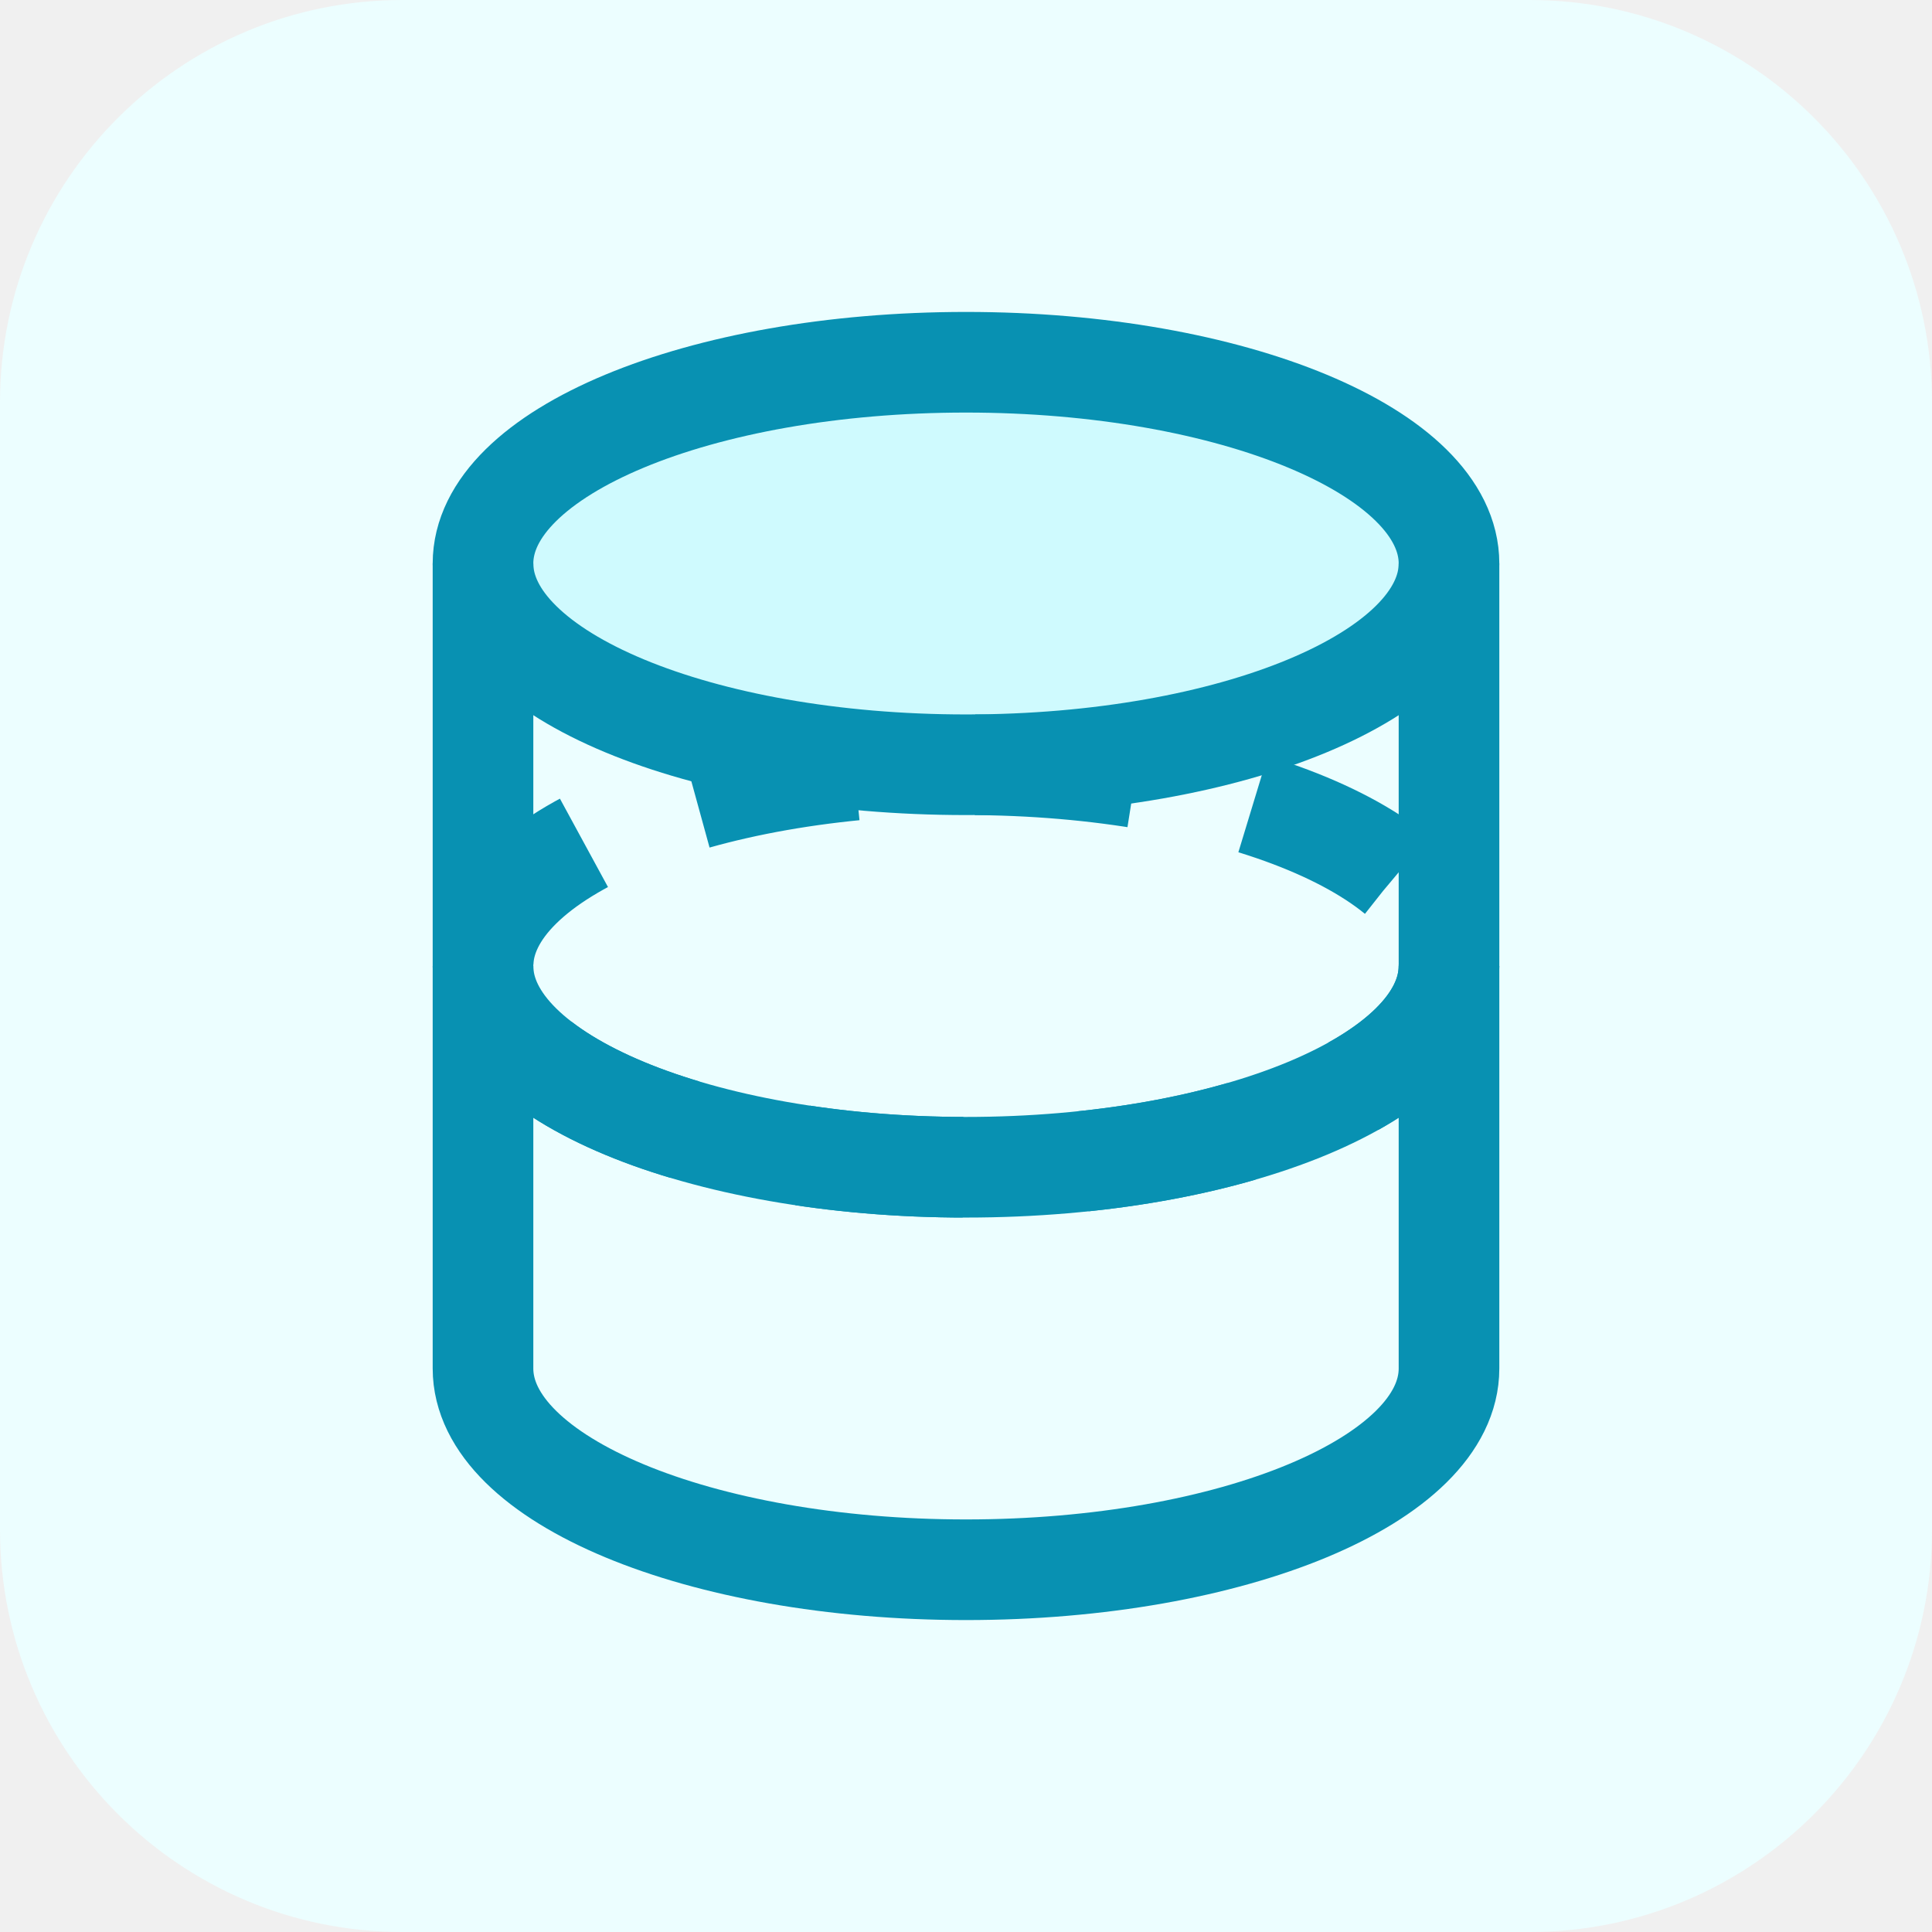
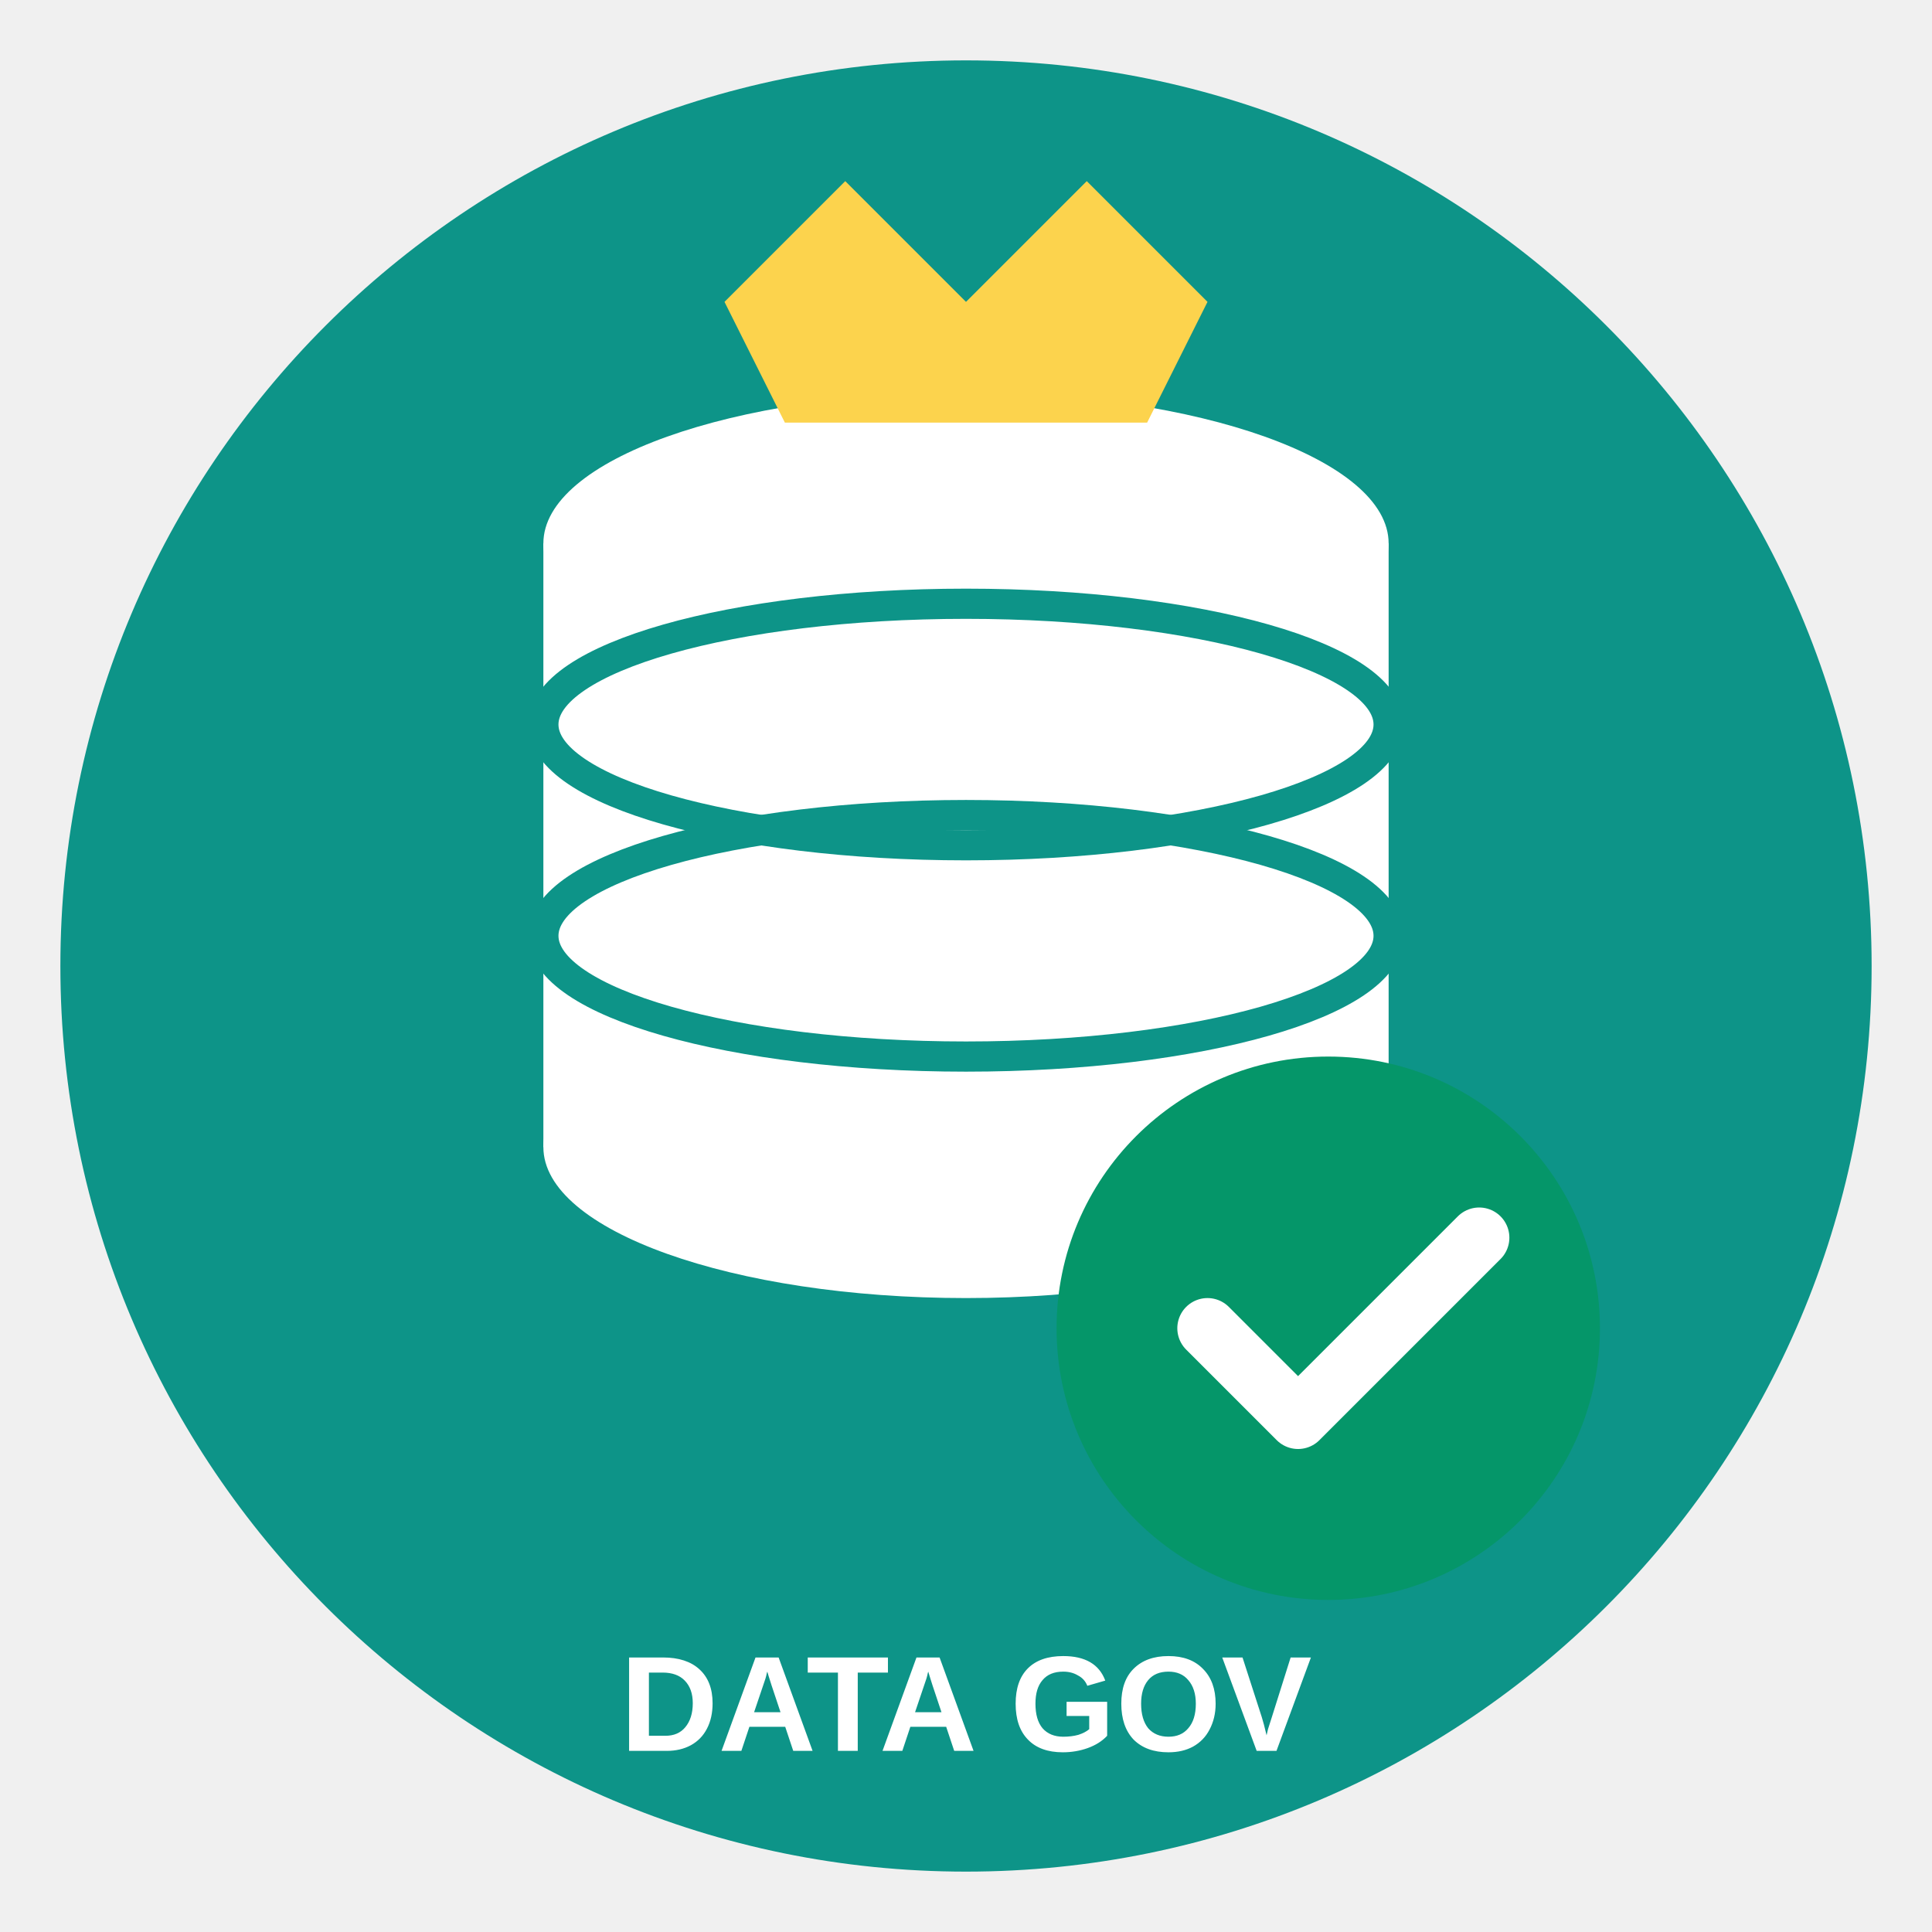
- <svg xmlns="http://www.w3.org/2000/svg" viewBox="0 0 48 48" fill="none">
-   <rect width="48" height="48" rx="10" fill="#ECFEFF" />
-   <ellipse cx="24" cy="14" rx="12" ry="5" fill="#CFFAFE" stroke="#0891B2" stroke-width="2.5" />
-   <path d="M12 14V24C12 26.76 17.37 29 24 29C30.63 29 36 26.76 36 24V14" stroke="#0891B2" stroke-width="2.5" />
-   <path d="M12 24V34C12 36.76 17.37 39 24 39C30.63 39 36 36.76 36 34V24" stroke="#0891B2" stroke-width="2.5" />
-   <ellipse cx="24" cy="24" rx="12" ry="5" fill="none" stroke="#0891B2" stroke-width="2.5" stroke-dasharray="4 3" />
+ <svg xmlns="http://www.w3.org/2000/svg" viewBox="0 0 64 64" fill="none">
+   <circle cx="32" cy="32" r="30" fill="#0D9488" />
+   <ellipse cx="32" cy="18" rx="14" ry="5" fill="#FFFFFF" />
+   <rect x="18" y="18" width="28" height="20" fill="#FFFFFF" />
+   <ellipse cx="32" cy="38" rx="14" ry="5" fill="#FFFFFF" />
+   <ellipse cx="32" cy="24" rx="14" ry="4" fill="none" stroke="#0D9488" stroke-width="1" />
+   <ellipse cx="32" cy="31" rx="14" ry="4" fill="none" stroke="#0D9488" stroke-width="1" />
+   <path d="M24 10 L28 6 L32 10 L36 6 L40 10 L38 14 L26 14 Z" fill="#FCD34D" />
+   <circle cx="44" cy="44" r="9" fill="#059669" />
+   <path d="M40 44 L43 47 L49 41" stroke="#FFFFFF" stroke-width="2" stroke-linecap="round" stroke-linejoin="round" fill="none" />
+   <text x="32" y="58" font-family="Arial, sans-serif" font-size="4.5" font-weight="bold" fill="#FFFFFF" text-anchor="middle">DATA GOV</text>
</svg>
